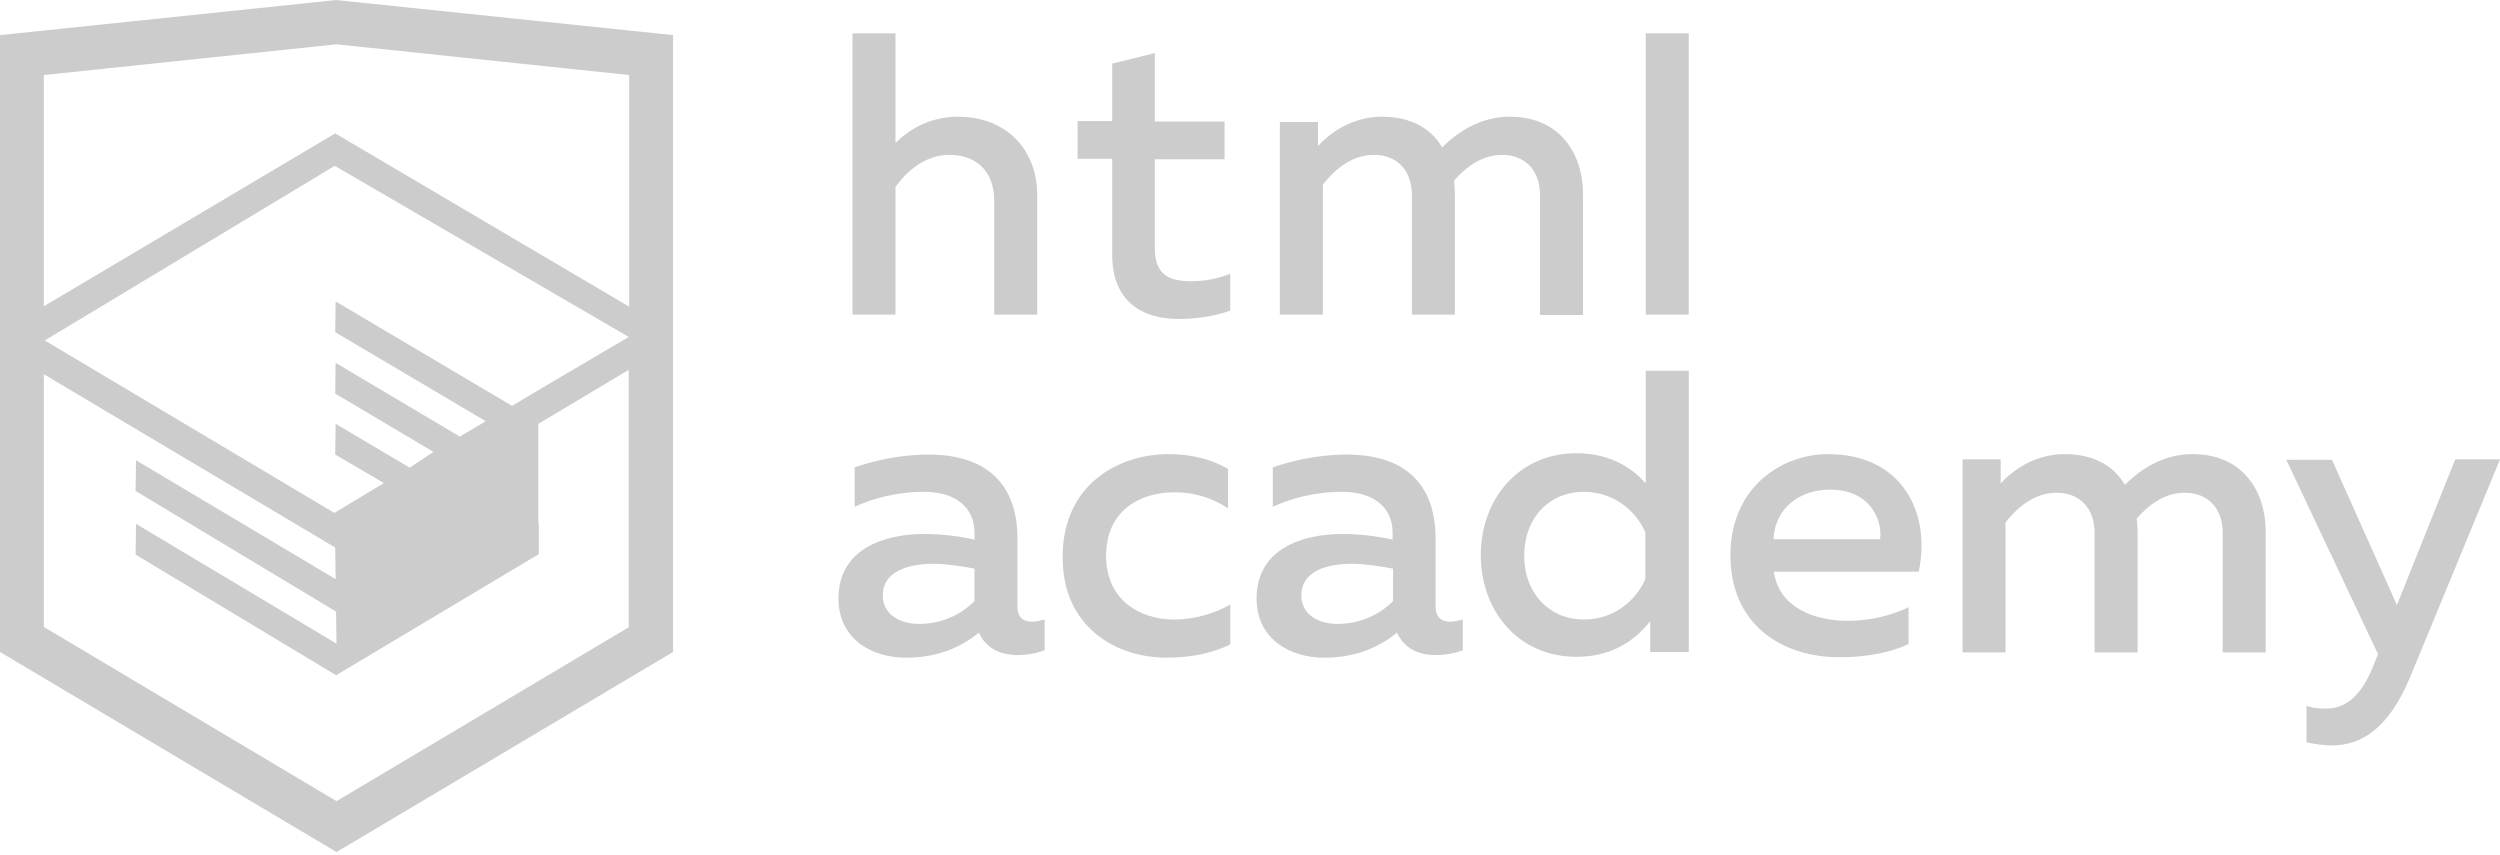
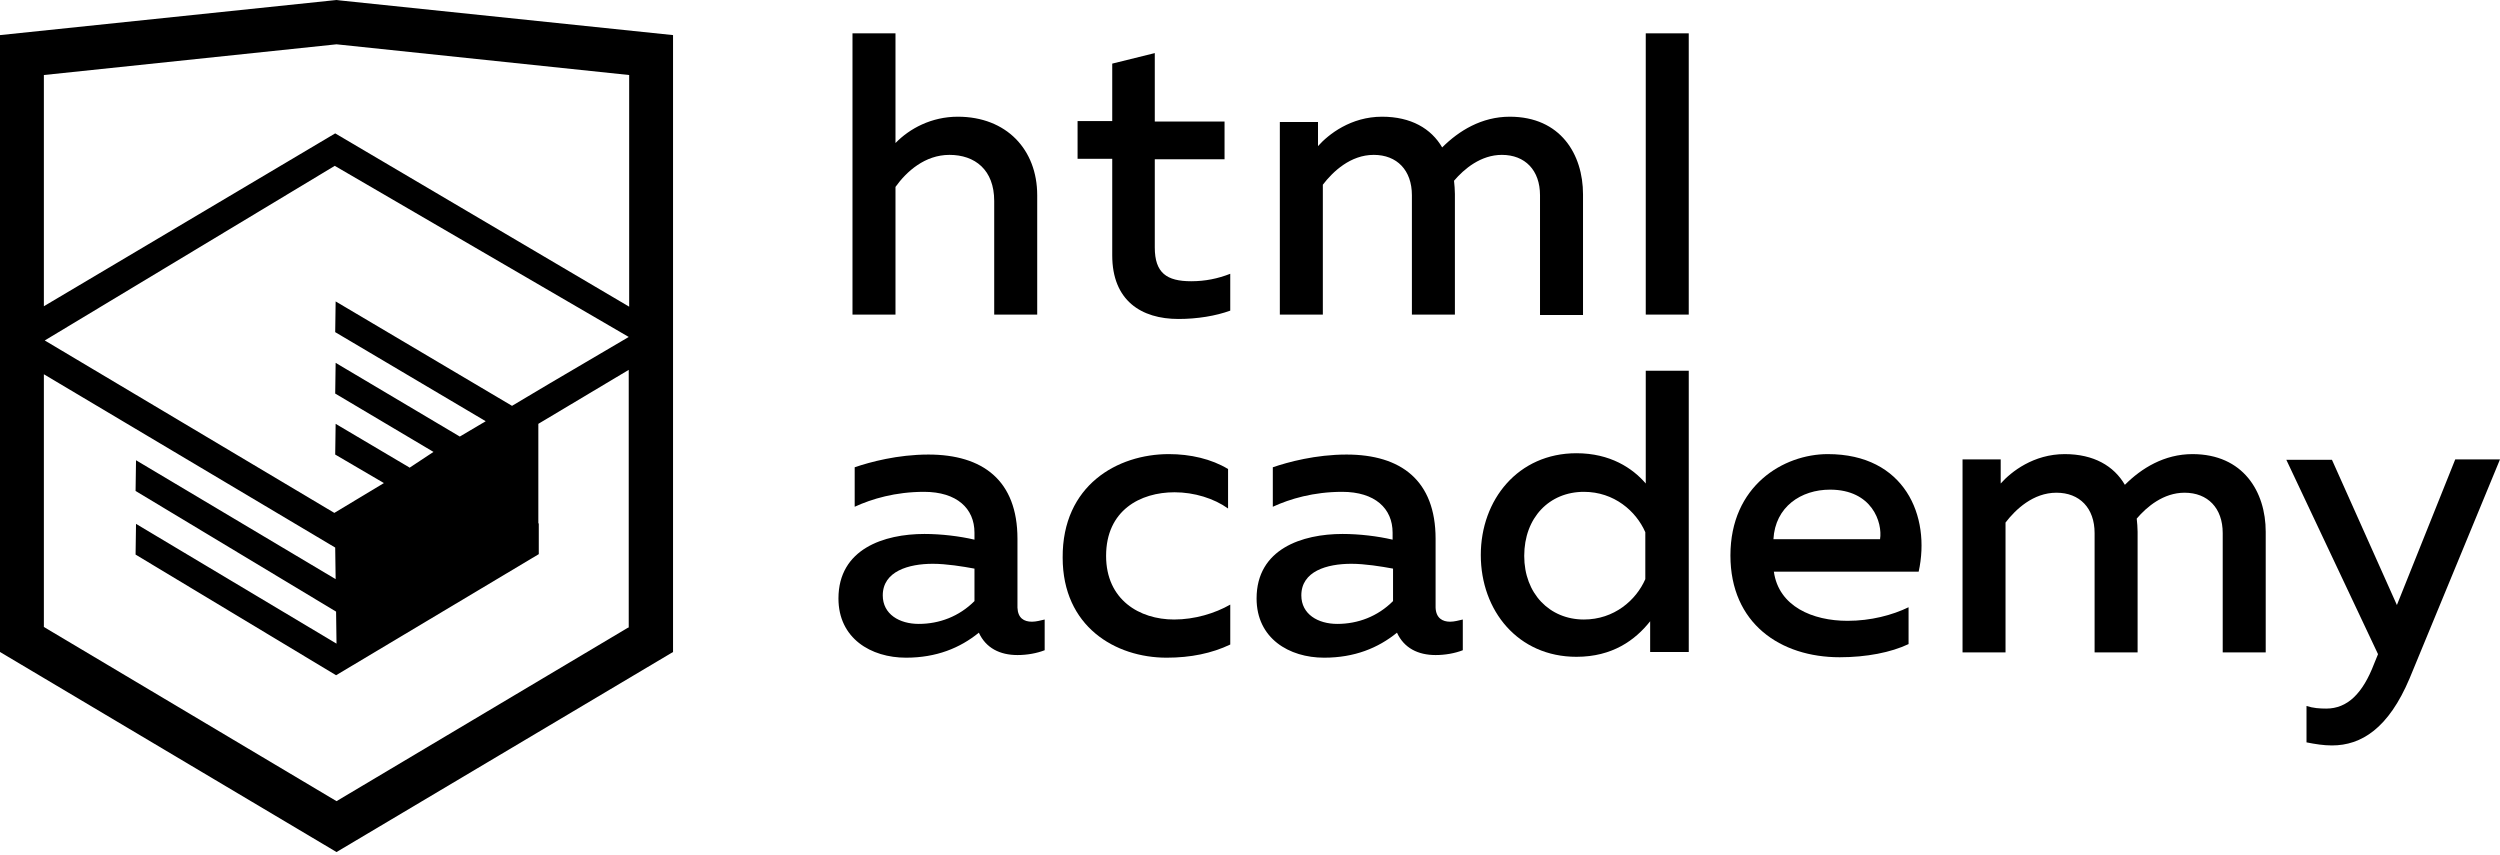
<svg xmlns="http://www.w3.org/2000/svg" width="199" height="68" viewBox="0 0 199 68" fill="none">
-   <g opacity="0.2">
-     <path d="M82.143 49.488C82.492 49.488 82.841 49.383 83.156 49.313V51.758C82.527 52.003 81.758 52.142 80.99 52.142C79.593 52.142 78.476 51.584 77.917 50.361C76.415 51.584 74.529 52.352 72.119 52.352C69.325 52.352 66.741 50.815 66.741 47.637C66.741 43.691 70.373 42.503 73.586 42.503C74.913 42.503 76.38 42.678 77.568 42.957V42.398C77.568 40.478 76.171 39.15 73.551 39.15C71.281 39.15 69.395 39.709 68.033 40.338V37.195C69.255 36.776 71.456 36.182 73.9 36.182C78.231 36.182 80.99 38.242 80.99 42.887V48.37C81.025 49.209 81.514 49.488 82.143 49.488ZM70.268 47.393C70.268 48.894 71.596 49.663 73.132 49.663C74.774 49.663 76.345 49.069 77.568 47.847V45.262C76.625 45.088 75.332 44.878 74.25 44.878C72.329 44.878 70.268 45.472 70.268 47.393Z" fill="black" />
-     <path d="M93.039 36.147C94.751 36.147 96.427 36.531 97.754 37.334V40.477C96.636 39.674 95.065 39.185 93.493 39.185C90.769 39.185 88.045 40.617 88.045 44.249C88.045 47.742 90.699 49.313 93.458 49.313C95.1 49.313 96.706 48.825 97.929 48.126V51.304C96.462 52.003 94.785 52.352 92.865 52.352C88.778 52.352 84.588 49.872 84.588 44.389C84.553 38.627 88.953 36.147 93.039 36.147Z" fill="black" />
-     <path d="M115.426 49.488C115.775 49.488 116.124 49.383 116.439 49.313V51.758C115.81 52.003 115.042 52.142 114.273 52.142C112.876 52.142 111.759 51.584 111.2 50.361C109.698 51.584 107.812 52.352 105.402 52.352C102.608 52.352 100.024 50.815 100.024 47.637C100.024 43.691 103.656 42.503 106.869 42.503C108.196 42.503 109.663 42.678 110.851 42.957V42.398C110.851 40.478 109.454 39.15 106.834 39.15C104.564 39.15 102.678 39.709 101.316 40.338V37.195C102.539 36.776 104.739 36.182 107.184 36.182C111.514 36.182 114.273 38.242 114.273 42.887V48.37C114.308 49.209 114.832 49.488 115.426 49.488ZM103.586 47.393C103.586 48.894 104.913 49.663 106.45 49.663C108.092 49.663 109.663 49.069 110.886 47.847V45.262C109.943 45.088 108.65 44.878 107.568 44.878C105.612 44.878 103.586 45.472 103.586 47.393Z" fill="black" />
-     <path d="M134.425 29.511V51.898H131.352V49.453C130.164 50.955 128.348 52.282 125.484 52.282C120.839 52.282 117.871 48.615 117.871 44.179C117.871 39.779 120.839 36.077 125.484 36.077C128.173 36.077 129.955 37.264 131.002 38.487V29.511H134.425ZM126.078 39.15C123.319 39.15 121.328 41.211 121.328 44.249C121.328 47.253 123.354 49.313 126.078 49.313C128.488 49.313 130.234 47.777 130.967 46.1V42.364C130.234 40.687 128.488 39.15 126.078 39.15Z" fill="black" />
-     <path d="M145.496 36.147C151.608 36.147 153.703 41.071 152.725 45.507H141.2C141.584 48.266 144.273 49.418 147.067 49.418C148.918 49.418 150.63 48.964 151.922 48.336V51.269C150.525 51.933 148.569 52.317 146.439 52.317C141.724 52.317 137.742 49.628 137.742 44.214C137.742 38.661 141.968 36.147 145.496 36.147ZM145.67 38.976C143.365 38.976 141.305 40.338 141.165 42.922H149.652C149.861 41.595 149.023 38.976 145.67 38.976Z" fill="black" />
-     <path d="M156.218 51.898V36.566H159.256V38.487C160.094 37.544 161.875 36.147 164.355 36.147C166.66 36.147 168.267 37.09 169.14 38.592C170.467 37.264 172.283 36.147 174.518 36.147C178.569 36.147 180.351 39.15 180.351 42.328V51.933H176.928V42.433C176.928 40.443 175.74 39.22 173.889 39.22C172.213 39.22 170.886 40.338 170.083 41.281C170.118 41.63 170.153 41.979 170.153 42.328V51.933H166.73V42.433C166.73 40.443 165.543 39.22 163.692 39.22C161.841 39.22 160.444 40.547 159.64 41.595V51.933H156.218V51.898Z" fill="black" />
-     <path d="M195.438 36.566H199L191.806 53.993C190.129 57.975 187.964 59.337 185.624 59.337C184.961 59.337 184.297 59.232 183.598 59.092V56.194C184.122 56.368 184.646 56.403 185.17 56.403C186.846 56.403 188.069 55.216 188.977 52.841L189.291 52.072L181.992 36.601H185.624L190.793 48.161L195.438 36.566Z" fill="black" />
-     <path d="M71.281 2.654V11.386C72.399 10.233 74.145 9.29 76.24 9.29C80.117 9.29 82.562 11.909 82.562 15.541V25.041H79.139V15.995C79.139 13.516 77.602 12.328 75.577 12.328C73.621 12.328 72.154 13.656 71.281 14.878V25.041H67.858V2.654H71.281Z" fill="black" />
-     <path d="M91.921 4.226V9.674H97.474V12.678H91.921V19.698C91.921 21.723 92.864 22.387 94.82 22.387C95.938 22.387 96.95 22.177 97.928 21.793V24.727C96.776 25.146 95.309 25.39 93.807 25.39C90.839 25.39 88.534 23.923 88.534 20.326V12.643H85.775V9.639H88.534V5.064L91.921 4.226Z" fill="black" />
-     <path d="M101.875 25.041V9.709H104.913V11.63C105.752 10.687 107.533 9.29 110.012 9.29C112.317 9.29 113.924 10.233 114.797 11.735C116.124 10.408 117.94 9.29 120.175 9.29C124.227 9.29 126.008 12.293 126.008 15.472V25.076H122.585V15.541C122.585 13.551 121.398 12.328 119.547 12.328C117.87 12.328 116.543 13.446 115.74 14.389C115.775 14.738 115.81 15.088 115.81 15.437V25.041H112.387V15.541C112.387 13.551 111.2 12.328 109.349 12.328C107.498 12.328 106.101 13.655 105.298 14.703V25.041H101.875Z" fill="black" />
-     <path d="M134.424 2.654H131.002V25.041H134.424V2.654Z" fill="black" />
-     <path d="M27.067 0.035L26.787 0L0 2.794V51.898L26.787 67.823L53.574 51.898V2.794L27.067 0.035ZM50.082 49.907L26.787 63.772L3.492 49.907V29.791L26.682 43.586L26.717 46.1L10.827 36.636L10.792 39.081L26.752 48.685L26.787 51.234L10.827 41.7L10.792 44.145L26.752 53.749L42.887 44.11V41.665H42.852V40.827V39.814V33.737L50.047 29.441V49.907H50.082ZM50.047 26.822L43.691 30.559L40.757 32.305L26.717 23.993L26.682 26.438L38.661 33.528L38.557 33.597L38.312 33.737L36.601 34.75L26.717 28.883L26.682 31.327L34.505 35.972L32.654 37.195L32.62 37.23L26.717 33.737L26.682 36.182L30.559 38.452L26.613 40.827L3.562 27.101L26.647 13.201L50.047 26.822ZM50.082 24.412L26.682 10.617L3.492 24.377V5.972L26.787 3.527L50.082 5.972V24.412Z" fill="black" />
-   </g>
+   <path d="M82.143 49.488C82.492 49.488 82.841 49.383 83.156 49.313V51.758C82.527 52.003 81.758 52.142 80.99 52.142C79.593 52.142 78.476 51.584 77.917 50.361C76.415 51.584 74.529 52.352 72.119 52.352C69.325 52.352 66.741 50.815 66.741 47.637C66.741 43.691 70.373 42.503 73.586 42.503C74.913 42.503 76.38 42.678 77.568 42.957V42.398C77.568 40.478 76.171 39.15 73.551 39.15C71.281 39.15 69.395 39.709 68.033 40.338V37.195C69.255 36.776 71.456 36.182 73.9 36.182C78.231 36.182 80.99 38.242 80.99 42.887V48.37C81.025 49.209 81.514 49.488 82.143 49.488ZM70.268 47.393C70.268 48.894 71.596 49.663 73.132 49.663C74.774 49.663 76.345 49.069 77.568 47.847V45.262C76.625 45.088 75.332 44.878 74.25 44.878C72.329 44.878 70.268 45.472 70.268 47.393Z" fill="black" />
+   <path d="M93.039 36.147C94.751 36.147 96.427 36.531 97.754 37.334V40.477C96.636 39.674 95.065 39.185 93.493 39.185C90.769 39.185 88.045 40.617 88.045 44.249C88.045 47.742 90.699 49.313 93.458 49.313C95.1 49.313 96.706 48.825 97.929 48.126V51.304C96.462 52.003 94.785 52.352 92.865 52.352C88.778 52.352 84.588 49.872 84.588 44.389C84.553 38.627 88.953 36.147 93.039 36.147Z" fill="black" />
+   <path d="M115.426 49.488C115.775 49.488 116.124 49.383 116.439 49.313V51.758C115.81 52.003 115.042 52.142 114.273 52.142C112.876 52.142 111.759 51.584 111.2 50.361C109.698 51.584 107.812 52.352 105.402 52.352C102.608 52.352 100.024 50.815 100.024 47.637C100.024 43.691 103.656 42.503 106.869 42.503C108.196 42.503 109.663 42.678 110.851 42.957V42.398C110.851 40.478 109.454 39.15 106.834 39.15C104.564 39.15 102.678 39.709 101.316 40.338V37.195C102.539 36.776 104.739 36.182 107.184 36.182C111.514 36.182 114.273 38.242 114.273 42.887V48.37C114.308 49.209 114.832 49.488 115.426 49.488ZM103.586 47.393C103.586 48.894 104.913 49.663 106.45 49.663C108.092 49.663 109.663 49.069 110.886 47.847V45.262C109.943 45.088 108.65 44.878 107.568 44.878C105.612 44.878 103.586 45.472 103.586 47.393Z" fill="black" />
+   <path d="M134.425 29.511V51.898H131.352V49.453C130.164 50.955 128.348 52.282 125.484 52.282C120.839 52.282 117.871 48.615 117.871 44.179C117.871 39.779 120.839 36.077 125.484 36.077C128.173 36.077 129.955 37.264 131.002 38.487V29.511H134.425ZM126.078 39.15C123.319 39.15 121.328 41.211 121.328 44.249C121.328 47.253 123.354 49.313 126.078 49.313C128.488 49.313 130.234 47.777 130.967 46.1V42.364C130.234 40.687 128.488 39.15 126.078 39.15Z" fill="black" />
+   <path d="M145.496 36.147C151.608 36.147 153.703 41.071 152.725 45.507H141.2C141.584 48.266 144.273 49.418 147.067 49.418C148.918 49.418 150.63 48.964 151.922 48.336V51.269C150.525 51.933 148.569 52.317 146.439 52.317C141.724 52.317 137.742 49.628 137.742 44.214C137.742 38.661 141.968 36.147 145.496 36.147ZM145.67 38.976C143.365 38.976 141.305 40.338 141.165 42.922H149.652C149.861 41.595 149.023 38.976 145.67 38.976Z" fill="black" />
+   <path d="M156.218 51.898V36.566H159.256V38.487C160.094 37.544 161.875 36.147 164.355 36.147C166.66 36.147 168.267 37.09 169.14 38.592C170.467 37.264 172.283 36.147 174.518 36.147C178.569 36.147 180.351 39.15 180.351 42.328V51.933H176.928V42.433C176.928 40.443 175.74 39.22 173.889 39.22C172.213 39.22 170.886 40.338 170.083 41.281C170.118 41.63 170.153 41.979 170.153 42.328V51.933H166.73V42.433C166.73 40.443 165.543 39.22 163.692 39.22C161.841 39.22 160.444 40.547 159.64 41.595V51.933H156.218V51.898Z" fill="black" />
+   <path d="M195.438 36.566H199L191.806 53.993C190.129 57.975 187.964 59.337 185.624 59.337C184.961 59.337 184.297 59.232 183.598 59.092V56.194C184.122 56.368 184.646 56.403 185.17 56.403C186.846 56.403 188.069 55.216 188.977 52.841L189.291 52.072L181.992 36.601H185.624L190.793 48.161L195.438 36.566Z" fill="black" />
+   <path d="M71.281 2.654V11.386C72.399 10.233 74.145 9.29 76.24 9.29C80.117 9.29 82.562 11.909 82.562 15.541V25.041H79.139V15.995C79.139 13.516 77.602 12.328 75.577 12.328C73.621 12.328 72.154 13.656 71.281 14.878V25.041H67.858V2.654H71.281Z" fill="black" />
+   <path d="M91.921 4.226V9.674H97.474V12.678H91.921V19.698C91.921 21.723 92.864 22.387 94.82 22.387C95.938 22.387 96.95 22.177 97.928 21.793V24.727C96.776 25.146 95.309 25.39 93.807 25.39C90.839 25.39 88.534 23.923 88.534 20.326V12.643H85.775V9.639H88.534V5.064L91.921 4.226Z" fill="black" />
+   <path d="M101.875 25.041V9.709H104.913V11.63C105.752 10.687 107.533 9.29 110.012 9.29C112.317 9.29 113.924 10.233 114.797 11.735C116.124 10.408 117.94 9.29 120.175 9.29C124.227 9.29 126.008 12.293 126.008 15.472V25.076H122.585V15.541C122.585 13.551 121.398 12.328 119.547 12.328C117.87 12.328 116.543 13.446 115.74 14.389C115.775 14.738 115.81 15.088 115.81 15.437V25.041H112.387V15.541C112.387 13.551 111.2 12.328 109.349 12.328C107.498 12.328 106.101 13.655 105.298 14.703V25.041H101.875Z" fill="black" />
+   <path d="M134.424 2.654H131.002V25.041H134.424V2.654Z" fill="black" />
+   <path d="M27.067 0.035L26.787 0L0 2.794V51.898L26.787 67.823L53.574 51.898V2.794L27.067 0.035ZM50.082 49.907L26.787 63.772L3.492 49.907V29.791L26.682 43.586L26.717 46.1L10.827 36.636L10.792 39.081L26.752 48.685L26.787 51.234L10.827 41.7L10.792 44.145L26.752 53.749L42.887 44.11V41.665H42.852V40.827V39.814V33.737L50.047 29.441V49.907H50.082ZM50.047 26.822L43.691 30.559L40.757 32.305L26.717 23.993L26.682 26.438L38.661 33.528L38.557 33.597L38.312 33.737L36.601 34.75L26.717 28.883L26.682 31.327L34.505 35.972L32.654 37.195L32.62 37.23L26.717 33.737L26.682 36.182L30.559 38.452L26.613 40.827L3.562 27.101L26.647 13.201L50.047 26.822ZM50.082 24.412L26.682 10.617L3.492 24.377V5.972L26.787 3.527L50.082 5.972V24.412Z" fill="black" />
</svg>
